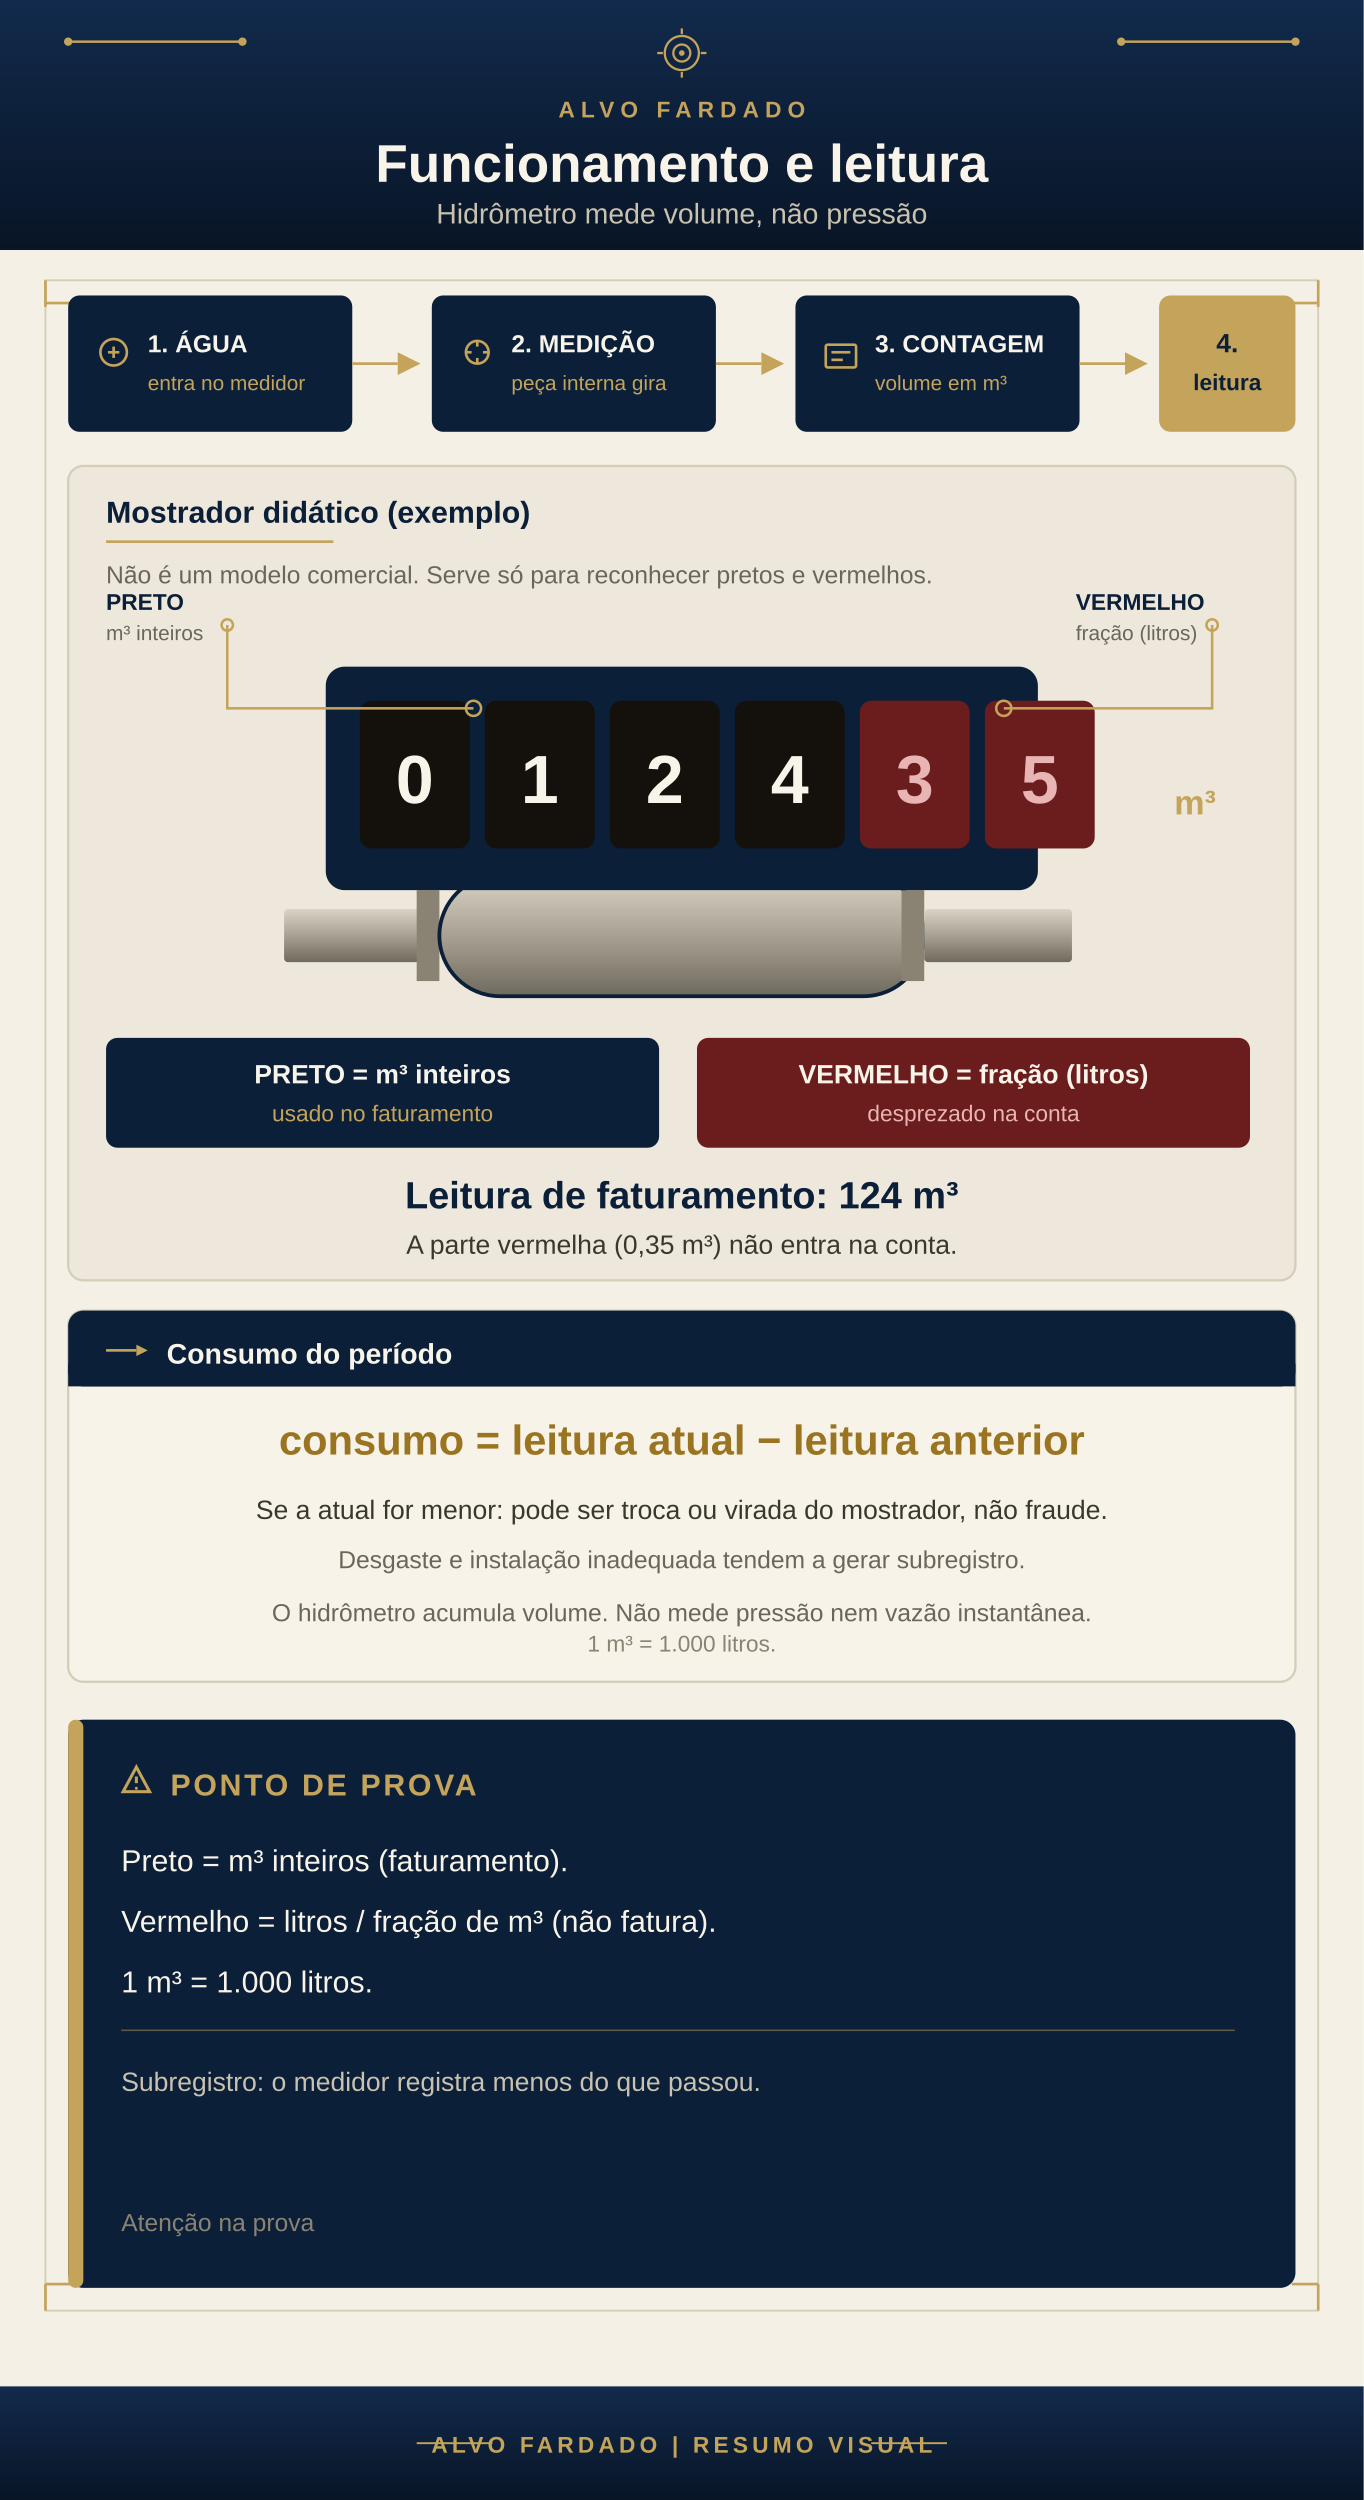
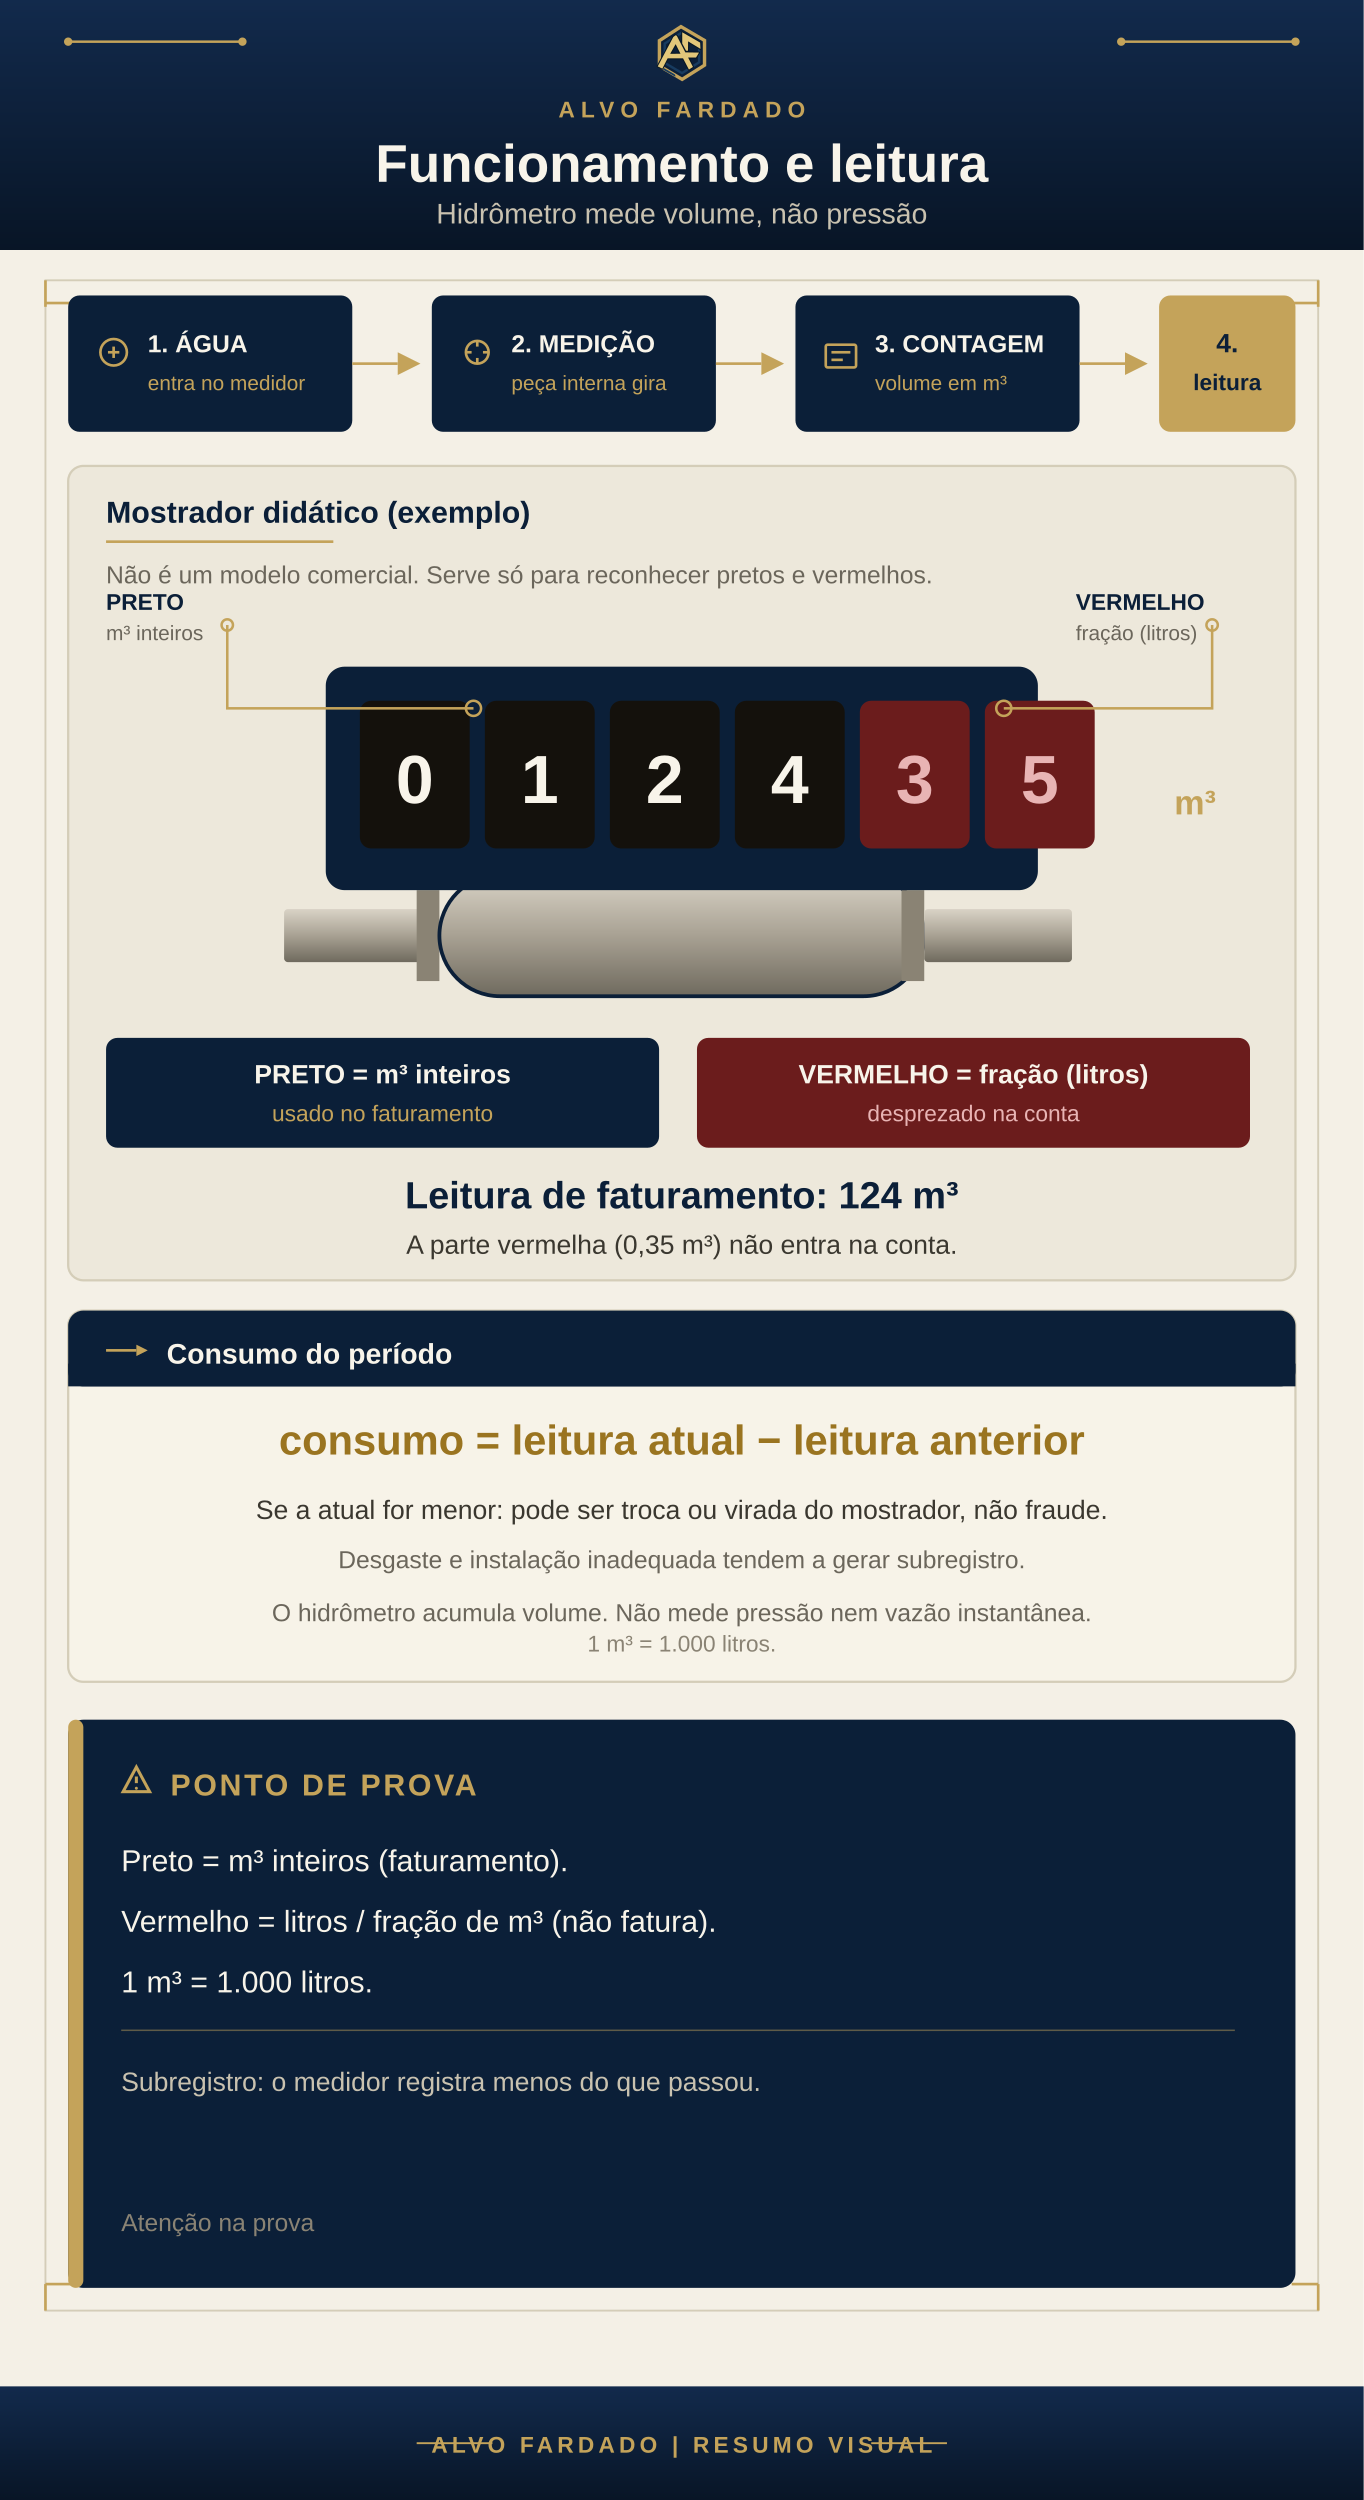
<svg xmlns="http://www.w3.org/2000/svg" viewBox="0 0 720 1320" width="100%" height="100%" role="img" aria-labelledby="t d">
  <defs>
    <linearGradient id="h2-navy" x1="0" y1="0" x2="0" y2="1">
      <stop offset="0" stop-color="#122A4C" />
      <stop offset="1" stop-color="#081526" />
    </linearGradient>
    <linearGradient id="h2-metal" x1="0" y1="0" x2="0" y2="1">
      <stop offset="0" stop-color="#D9D3C6" />
      <stop offset="0.5" stop-color="#A8A193" />
      <stop offset="1" stop-color="#6F6A5E" />
    </linearGradient>
  </defs>
  <rect width="720" height="1320" fill="#F4F0E6" />
  <rect x="24" y="148" width="672" height="1072" fill="none" stroke="#D4CDB8" stroke-width="1" />
  <path d="M24 160 h14 M24 148 v14 M696 160 h-14 M696 148 v14 M24 1206 h14 M24 1220 v-14 M696 1206 h-14 M696 1220 v-14" fill="none" stroke="#C4A35A" stroke-width="1.4" />
  <rect width="720" height="132" fill="url(#h2-navy)" />
  <line x1="36" y1="22" x2="128" y2="22" stroke="#C4A35A" stroke-width="1.3" />
  <line x1="592" y1="22" x2="684" y2="22" stroke="#C4A35A" stroke-width="1.3" />
  <circle cx="36" cy="22" r="2.2" fill="#C4A35A" />
  <circle cx="128" cy="22" r="2.2" fill="#C4A35A" />
  <circle cx="592" cy="22" r="2.2" fill="#C4A35A" />
  <circle cx="684" cy="22" r="2.2" fill="#C4A35A" />
-   <g transform="translate(360 28)" fill="none" stroke="#C4A35A" stroke-width="1.2">
-     <circle r="9" />
-     <circle r="4.5" />
-     <circle r="1.5" fill="#C4A35A" stroke="none" />
-     <line x1="-13" y1="0" x2="-10" y2="0" />
-     <line x1="10" y1="0" x2="13" y2="0" />
-     <line x1="0" y1="-13" x2="0" y2="-10" />
-     <line x1="0" y1="10" x2="0" y2="13" />
+   <g transform="translate(360 28)" aria-hidden="true">
+     <g transform="scale(0.0544) translate(-234 -275.3)">
+       <polygon points="225,0 471,144 471,402 237,550 0,410 0,146" fill="#C4A35A" />
+       <polygon points="226.3,38.5 437.8,162.4 437.8,384.3 236.6,511.5 32.8,391.1 32.8,164.1" fill="#0B1F38" />
+       <polygon points="227.2,66.1 414.1,175.5 414.1,371.6 236.3,484.1 56.2,377.7 56.2,177" fill="#173B5F" />
+       <polygon points="228.1,93.6 390.4,188.7 390.4,358.9 236,456.6 79.6,364.2 79.6,190" fill="#0B1F38" />
+       <path fill="#E2C77A" fill-rule="evenodd" stroke="#061522" stroke-width="20" stroke-linejoin="round" paint-order="stroke fill" d="M173 103L151 120L0 405L45 427L96 327L246 327L303 436L342 410L295 319L372 319L401 271L268 269L185 107ZM174 189L221 282L121 283ZM238 74L238 183L275 253L294 253L295 162L415 235L412 174Z" />
+       <polygon points="52,432 55,439 171,505 171,493 165,482 61,422" fill="#173B5F" />
+     </g>
  </g>
  <text x="360" y="62" text-anchor="middle" fill="#C4A35A" font-family="Segoe UI, Arial, Helvetica, sans-serif" font-size="12" font-weight="700" letter-spacing="3.2">ALVO FARDADO</text>
  <text x="360" y="96" text-anchor="middle" fill="#F8F4EA" font-family="Segoe UI, Arial, Helvetica, sans-serif" font-size="28" font-weight="700">Funcionamento e leitura</text>
  <text x="360" y="118" text-anchor="middle" fill="#C9C2B0" font-family="Segoe UI, Arial, Helvetica, sans-serif" font-size="15">Hidrômetro mede volume, não pressão</text>
  <g font-family="Segoe UI, Arial, Helvetica, sans-serif">
    <rect x="36" y="156" width="150" height="72" rx="6" fill="#0B1F38" />
    <g transform="translate(52 178)" fill="none" stroke="#C4A35A" stroke-width="1.4">
      <circle cx="8" cy="8" r="7" />
      <path d="M8 5 v6 M5 8 h6" />
    </g>
    <text x="78" y="186" fill="#F8F4EA" font-size="13" font-weight="700">1. ÁGUA</text>
    <text x="78" y="206" fill="#C4A35A" font-size="11">entra no medidor</text>
    <path d="M186 192 H210" stroke="#C4A35A" stroke-width="1.4" />
    <polygon points="210,186 222,192 210,198" fill="#C4A35A" />
    <rect x="228" y="156" width="150" height="72" rx="6" fill="#0B1F38" />
    <g transform="translate(244 178)" fill="none" stroke="#C4A35A" stroke-width="1.4">
      <circle cx="8" cy="8" r="6" />
      <path d="M8 2 v3 M14 8 h-3 M8 14 v-3 M2 8 h3" />
    </g>
    <text x="270" y="186" fill="#F8F4EA" font-size="13" font-weight="700">2. MEDIÇÃO</text>
    <text x="270" y="206" fill="#C4A35A" font-size="11">peça interna gira</text>
    <path d="M378 192 H402" stroke="#C4A35A" stroke-width="1.4" />
    <polygon points="402,186 414,192 402,198" fill="#C4A35A" />
    <rect x="420" y="156" width="150" height="72" rx="6" fill="#0B1F38" />
    <g transform="translate(436 180)" fill="none" stroke="#C4A35A" stroke-width="1.4">
      <rect x="0" y="2" width="16" height="12" rx="1" />
      <path d="M3 6 h10 M3 10 h6" />
    </g>
    <text x="462" y="186" fill="#F8F4EA" font-size="13" font-weight="700">3. CONTAGEM</text>
    <text x="462" y="206" fill="#C4A35A" font-size="11">volume em m³</text>
    <path d="M570 192 H594" stroke="#C4A35A" stroke-width="1.4" />
    <polygon points="594,186 606,192 594,198" fill="#C4A35A" />
    <rect x="612" y="156" width="72" height="72" rx="6" fill="#C4A35A" />
    <text x="648" y="186" text-anchor="middle" fill="#0B1F38" font-size="14" font-weight="700">4.</text>
    <text x="648" y="206" text-anchor="middle" fill="#0B1F38" font-size="12" font-weight="700">leitura</text>
  </g>
  <rect x="36" y="246" width="648" height="430" rx="8" fill="#EDE8DB" stroke="#D4CDB8" stroke-width="1.2" />
  <text x="56" y="276" fill="#0B1F38" font-family="Segoe UI, Arial, Helvetica, sans-serif" font-size="16" font-weight="700">Mostrador didático (exemplo)</text>
  <line x1="56" y1="286" x2="176" y2="286" stroke="#C4A35A" stroke-width="1.4" />
  <text x="56" y="308" fill="#6B665B" font-family="Segoe UI, Arial, Helvetica, sans-serif" font-size="13">Não é um modelo comercial. Serve só para reconhecer pretos e vermelhos.</text>
  <g transform="translate(360 470)">
    <rect x="-210" y="10" width="78" height="28" rx="2" fill="url(#h2-metal)" />
    <rect x="-140" y="0" width="12" height="48" fill="#8A8374" />
    <rect x="-128" y="-8" width="256" height="64" rx="32" fill="url(#h2-metal)" stroke="#0B1F38" stroke-width="2" />
    <rect x="116" y="0" width="12" height="48" fill="#8A8374" />
    <rect x="128" y="10" width="78" height="28" rx="2" fill="url(#h2-metal)" />
    <rect x="-188" y="-118" width="376" height="118" rx="10" fill="#0B1F38" />
    <rect x="-170" y="-100" width="58" height="78" rx="6" fill="#14110C" />
    <text x="-141" y="-46" text-anchor="middle" fill="#F8F4EA" font-family="Segoe UI, Arial, Helvetica, sans-serif" font-size="36" font-weight="700">0</text>
    <rect x="-104" y="-100" width="58" height="78" rx="6" fill="#14110C" />
    <text x="-75" y="-46" text-anchor="middle" fill="#F8F4EA" font-family="Segoe UI, Arial, Helvetica, sans-serif" font-size="36" font-weight="700">1</text>
    <rect x="-38" y="-100" width="58" height="78" rx="6" fill="#14110C" />
    <text x="-9" y="-46" text-anchor="middle" fill="#F8F4EA" font-family="Segoe UI, Arial, Helvetica, sans-serif" font-size="36" font-weight="700">2</text>
    <rect x="28" y="-100" width="58" height="78" rx="6" fill="#14110C" />
    <text x="57" y="-46" text-anchor="middle" fill="#F8F4EA" font-family="Segoe UI, Arial, Helvetica, sans-serif" font-size="36" font-weight="700">4</text>
    <rect x="94" y="-100" width="58" height="78" rx="6" fill="#6B1C1C" />
    <text x="123" y="-46" text-anchor="middle" fill="#E8B4B4" font-family="Segoe UI, Arial, Helvetica, sans-serif" font-size="36" font-weight="700">3</text>
    <rect x="160" y="-100" width="58" height="78" rx="6" fill="#6B1C1C" />
    <text x="189" y="-46" text-anchor="middle" fill="#E8B4B4" font-family="Segoe UI, Arial, Helvetica, sans-serif" font-size="36" font-weight="700">5</text>
  </g>
  <text x="620" y="430" fill="#C4A35A" font-family="Segoe UI, Arial, Helvetica, sans-serif" font-size="18" font-weight="700">m³</text>
  <g fill="none" stroke="#C4A35A" stroke-width="1.35">
    <circle cx="250" cy="374" r="4" />
    <path d="M250 374 H120 V330" />
    <circle cx="120" cy="330" r="3" />
    <circle cx="530" cy="374" r="4" />
    <path d="M530 374 H640 V330" />
    <circle cx="640" cy="330" r="3" />
  </g>
  <text x="56" y="322" fill="#0B1F38" font-family="Segoe UI, Arial, Helvetica, sans-serif" font-size="12" font-weight="700">PRETO</text>
  <text x="56" y="338" fill="#6B665B" font-family="Segoe UI, Arial, Helvetica, sans-serif" font-size="11">m³ inteiros</text>
  <text x="568" y="322" fill="#0B1F38" font-family="Segoe UI, Arial, Helvetica, sans-serif" font-size="12" font-weight="700">VERMELHO</text>
  <text x="568" y="338" fill="#6B665B" font-family="Segoe UI, Arial, Helvetica, sans-serif" font-size="11">fração (litros)</text>
  <rect x="56" y="548" width="292" height="58" rx="6" fill="#0B1F38" />
  <text x="202" y="572" text-anchor="middle" fill="#F8F4EA" font-family="Segoe UI, Arial, Helvetica, sans-serif" font-size="14" font-weight="700">PRETO = m³ inteiros</text>
  <text x="202" y="592" text-anchor="middle" fill="#C4A35A" font-family="Segoe UI, Arial, Helvetica, sans-serif" font-size="12">usado no faturamento</text>
  <rect x="368" y="548" width="292" height="58" rx="6" fill="#6B1C1C" />
  <text x="514" y="572" text-anchor="middle" fill="#F8F4EA" font-family="Segoe UI, Arial, Helvetica, sans-serif" font-size="14" font-weight="700">VERMELHO = fração (litros)</text>
  <text x="514" y="592" text-anchor="middle" fill="#E8B4B4" font-family="Segoe UI, Arial, Helvetica, sans-serif" font-size="12">desprezado na conta</text>
  <text x="360" y="638" text-anchor="middle" fill="#0B1F38" font-family="Segoe UI, Arial, Helvetica, sans-serif" font-size="20" font-weight="700">Leitura de faturamento: 124 m³</text>
  <text x="360" y="662" text-anchor="middle" fill="#3A372F" font-family="Segoe UI, Arial, Helvetica, sans-serif" font-size="14">A parte vermelha (0,35 m³) não entra na conta.</text>
  <rect x="36" y="692" width="648" height="196" rx="8" fill="#F7F3E8" stroke="#D4CDB8" stroke-width="1.2" />
  <rect x="36" y="692" width="648" height="40" rx="8" fill="#0B1F38" />
  <rect x="36" y="720" width="648" height="12" fill="#0B1F38" />
  <g transform="translate(56 706)" fill="none" stroke="#C4A35A" stroke-width="1.4">
    <path d="M0 7 h16" />
    <polygon points="16,4 22,7 16,10" fill="#C4A35A" stroke="none" />
  </g>
  <text x="88" y="720" fill="#F8F4EA" font-family="Segoe UI, Arial, Helvetica, sans-serif" font-size="15" font-weight="700">Consumo do período</text>
  <text x="360" y="768" text-anchor="middle" fill="#9A7420" font-family="Segoe UI, Arial, Helvetica, sans-serif" font-size="22" font-weight="700">consumo = leitura atual − leitura anterior</text>
  <text x="360" y="802" text-anchor="middle" fill="#3A372F" font-family="Segoe UI, Arial, Helvetica, sans-serif" font-size="14">Se a atual for menor: pode ser troca ou virada do mostrador, não fraude.</text>
  <text x="360" y="828" text-anchor="middle" fill="#6B665B" font-family="Segoe UI, Arial, Helvetica, sans-serif" font-size="13">Desgaste e instalação inadequada tendem a gerar subregistro.</text>
  <text x="360" y="856" text-anchor="middle" fill="#6B665B" font-family="Segoe UI, Arial, Helvetica, sans-serif" font-size="13">O hidrômetro acumula volume. Não mede pressão nem vazão instantânea.</text>
  <text x="360" y="872" text-anchor="middle" fill="#8A8374" font-family="Segoe UI, Arial, Helvetica, sans-serif" font-size="12">1 m³ = 1.000 litros.</text>
  <rect x="36" y="908" width="648" height="300" rx="8" fill="#0B1F38" />
  <rect x="36" y="908" width="8" height="300" rx="4" fill="#C4A35A" />
  <g transform="translate(64 932)" fill="none" stroke="#C4A35A" stroke-width="1.6">
    <path d="M8 1 L15 14 H1 Z" />
    <line x1="8" y1="6" x2="8" y2="9.5" />
    <circle cx="8" cy="12.2" r="0.8" fill="#C4A35A" stroke="none" />
  </g>
  <text x="90" y="948" fill="#C4A35A" font-family="Segoe UI, Arial, Helvetica, sans-serif" font-size="16" font-weight="700" letter-spacing="1.4">PONTO DE PROVA</text>
  <text x="64" y="988" fill="#F8F4EA" font-family="Segoe UI, Arial, Helvetica, sans-serif" font-size="16">Preto = m³ inteiros (faturamento).</text>
  <text x="64" y="1020" fill="#F8F4EA" font-family="Segoe UI, Arial, Helvetica, sans-serif" font-size="16">Vermelho = litros / fração de m³ (não fatura).</text>
  <text x="64" y="1052" fill="#F8F4EA" font-family="Segoe UI, Arial, Helvetica, sans-serif" font-size="16">1 m³ = 1.000 litros.</text>
  <line x1="64" y1="1072" x2="652" y2="1072" stroke="#C4A35A" stroke-width="0.8" opacity="0.45" />
  <text x="64" y="1104" fill="#C9C2B0" font-family="Segoe UI, Arial, Helvetica, sans-serif" font-size="14">Subregistro: o medidor registra menos do que passou.</text>
  <text x="64" y="1178" fill="#8A8374" font-family="Segoe UI, Arial, Helvetica, sans-serif" font-size="13">Atenção na prova</text>
  <rect x="0" y="1260" width="720" height="60" fill="url(#h2-navy)" />
  <line x1="220" y1="1290" x2="260" y2="1290" stroke="#C4A35A" stroke-width="1" />
  <line x1="460" y1="1290" x2="500" y2="1290" stroke="#C4A35A" stroke-width="1" />
  <text x="360" y="1295" text-anchor="middle" fill="#C4A35A" font-family="Segoe UI, Arial, Helvetica, sans-serif" font-size="12" font-weight="700" letter-spacing="2.2">ALVO FARDADO | RESUMO VISUAL</text>
</svg>
